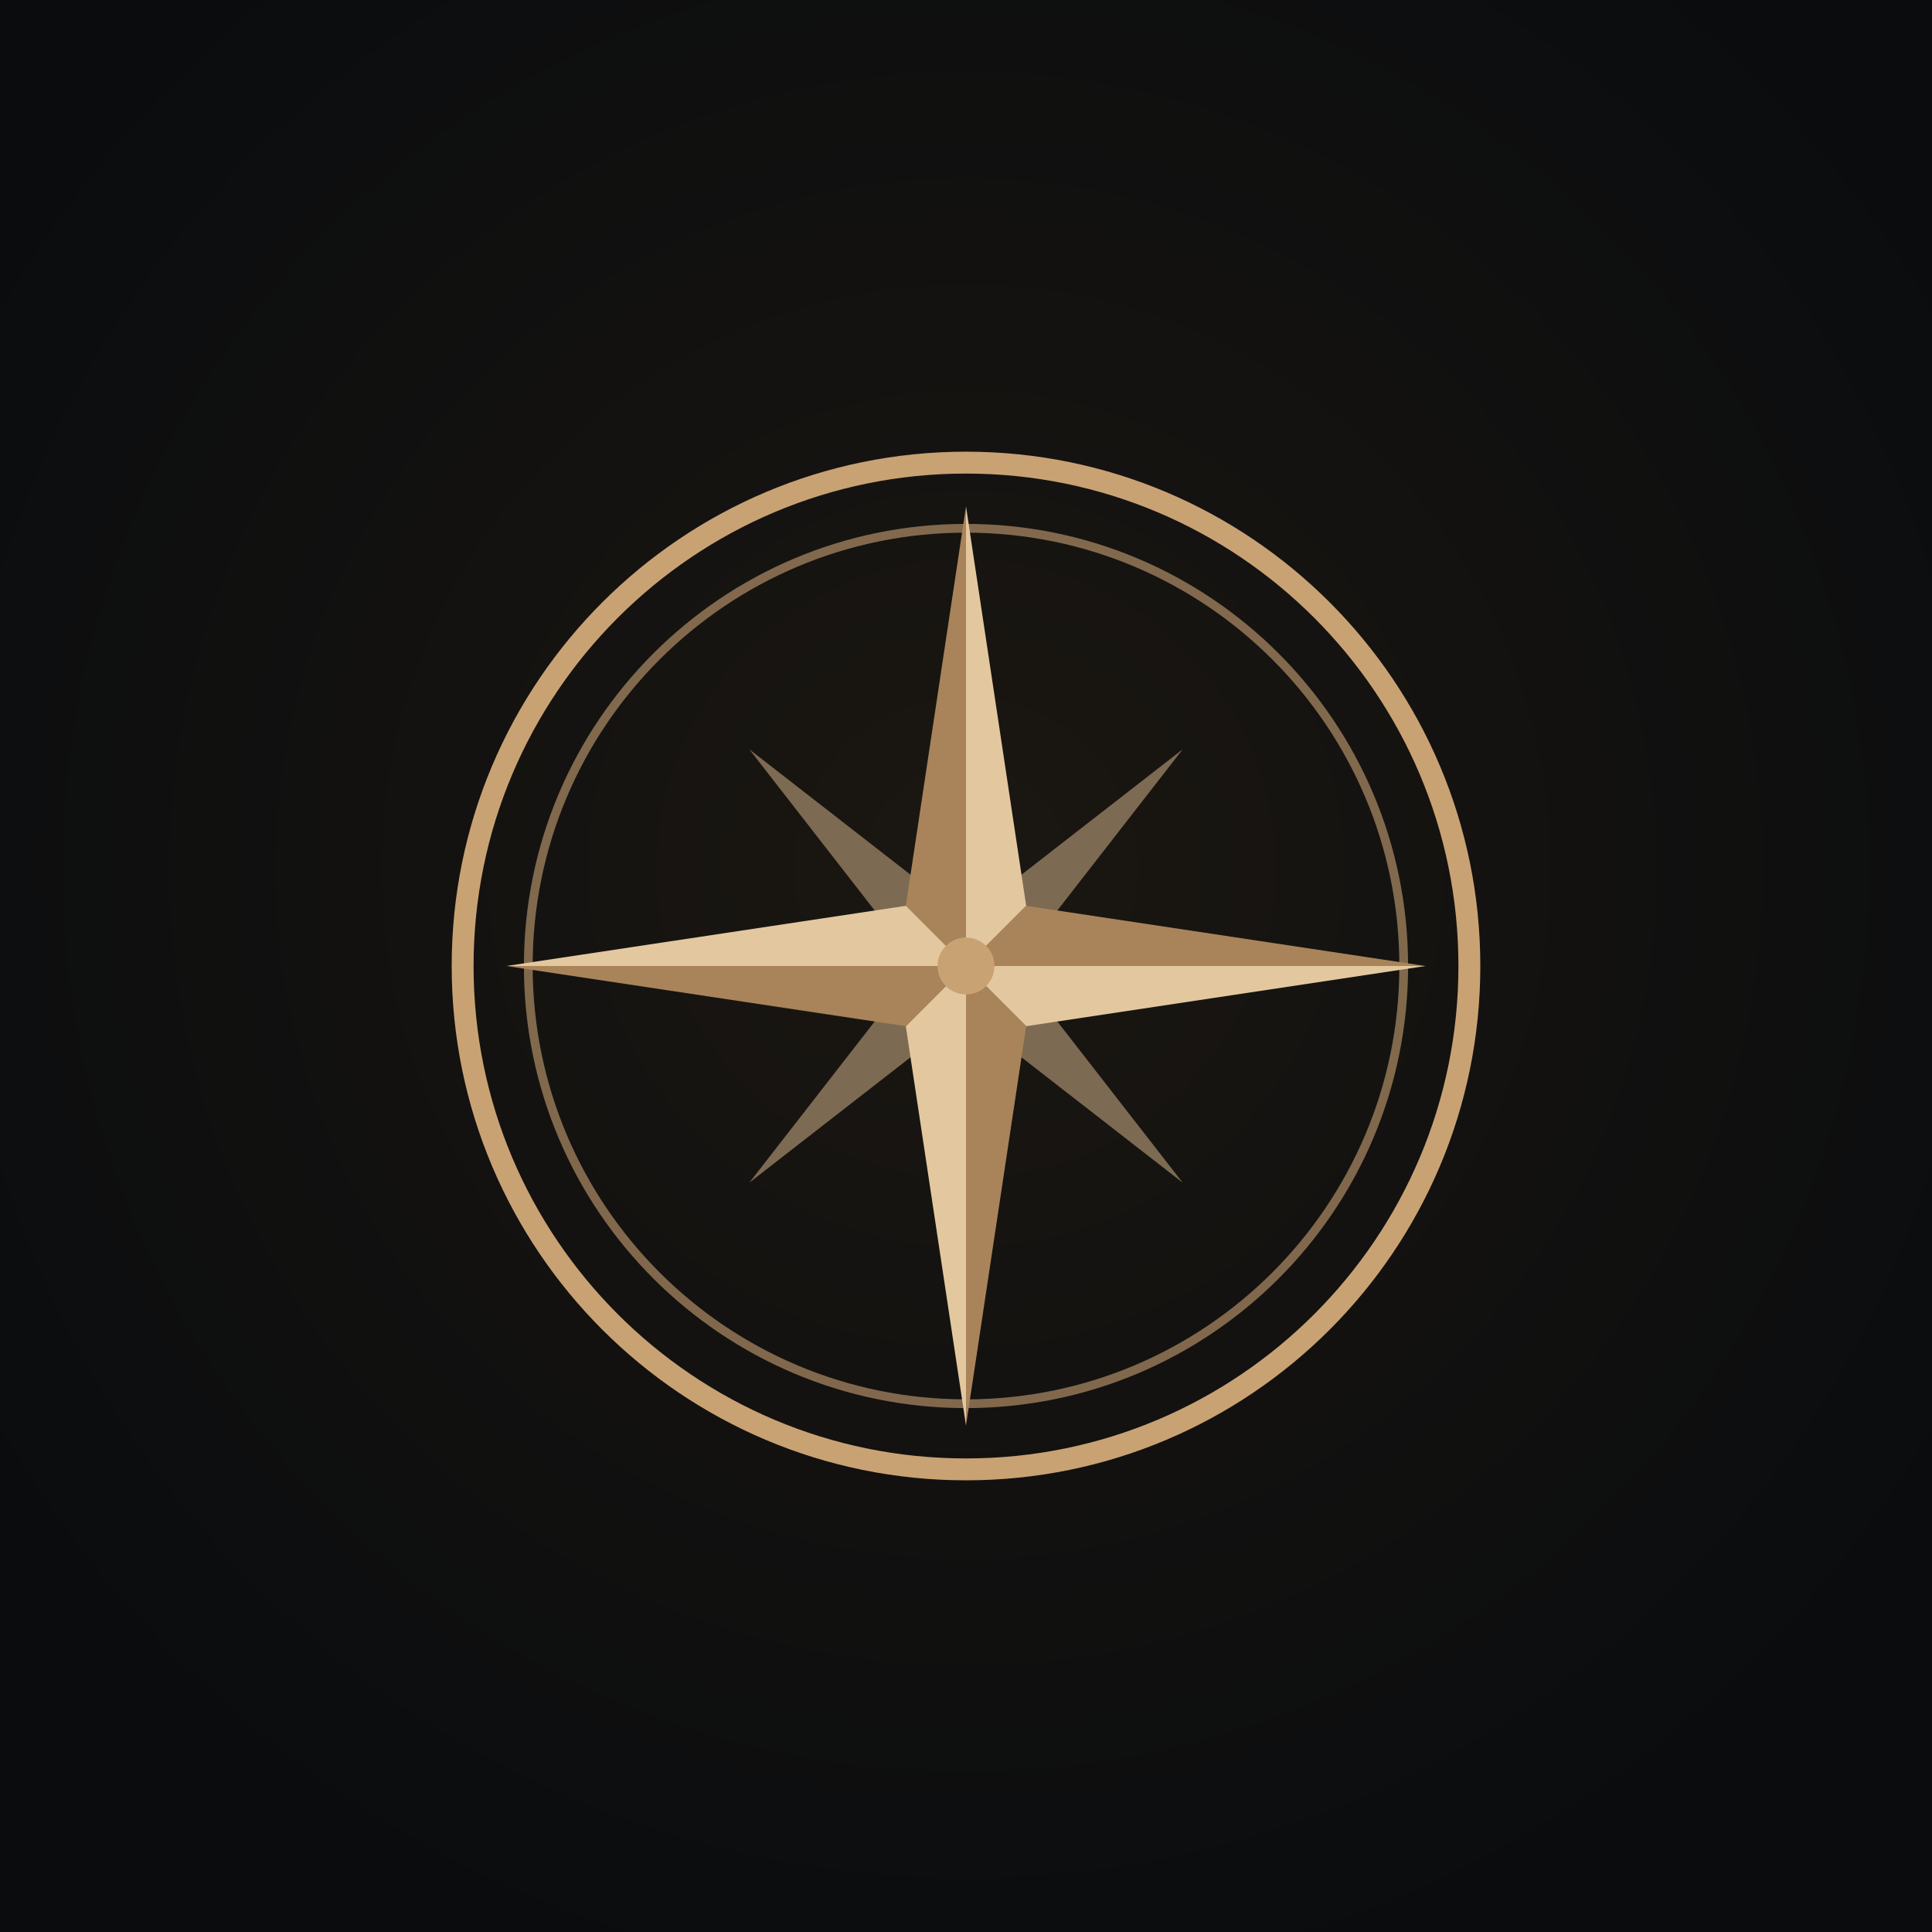
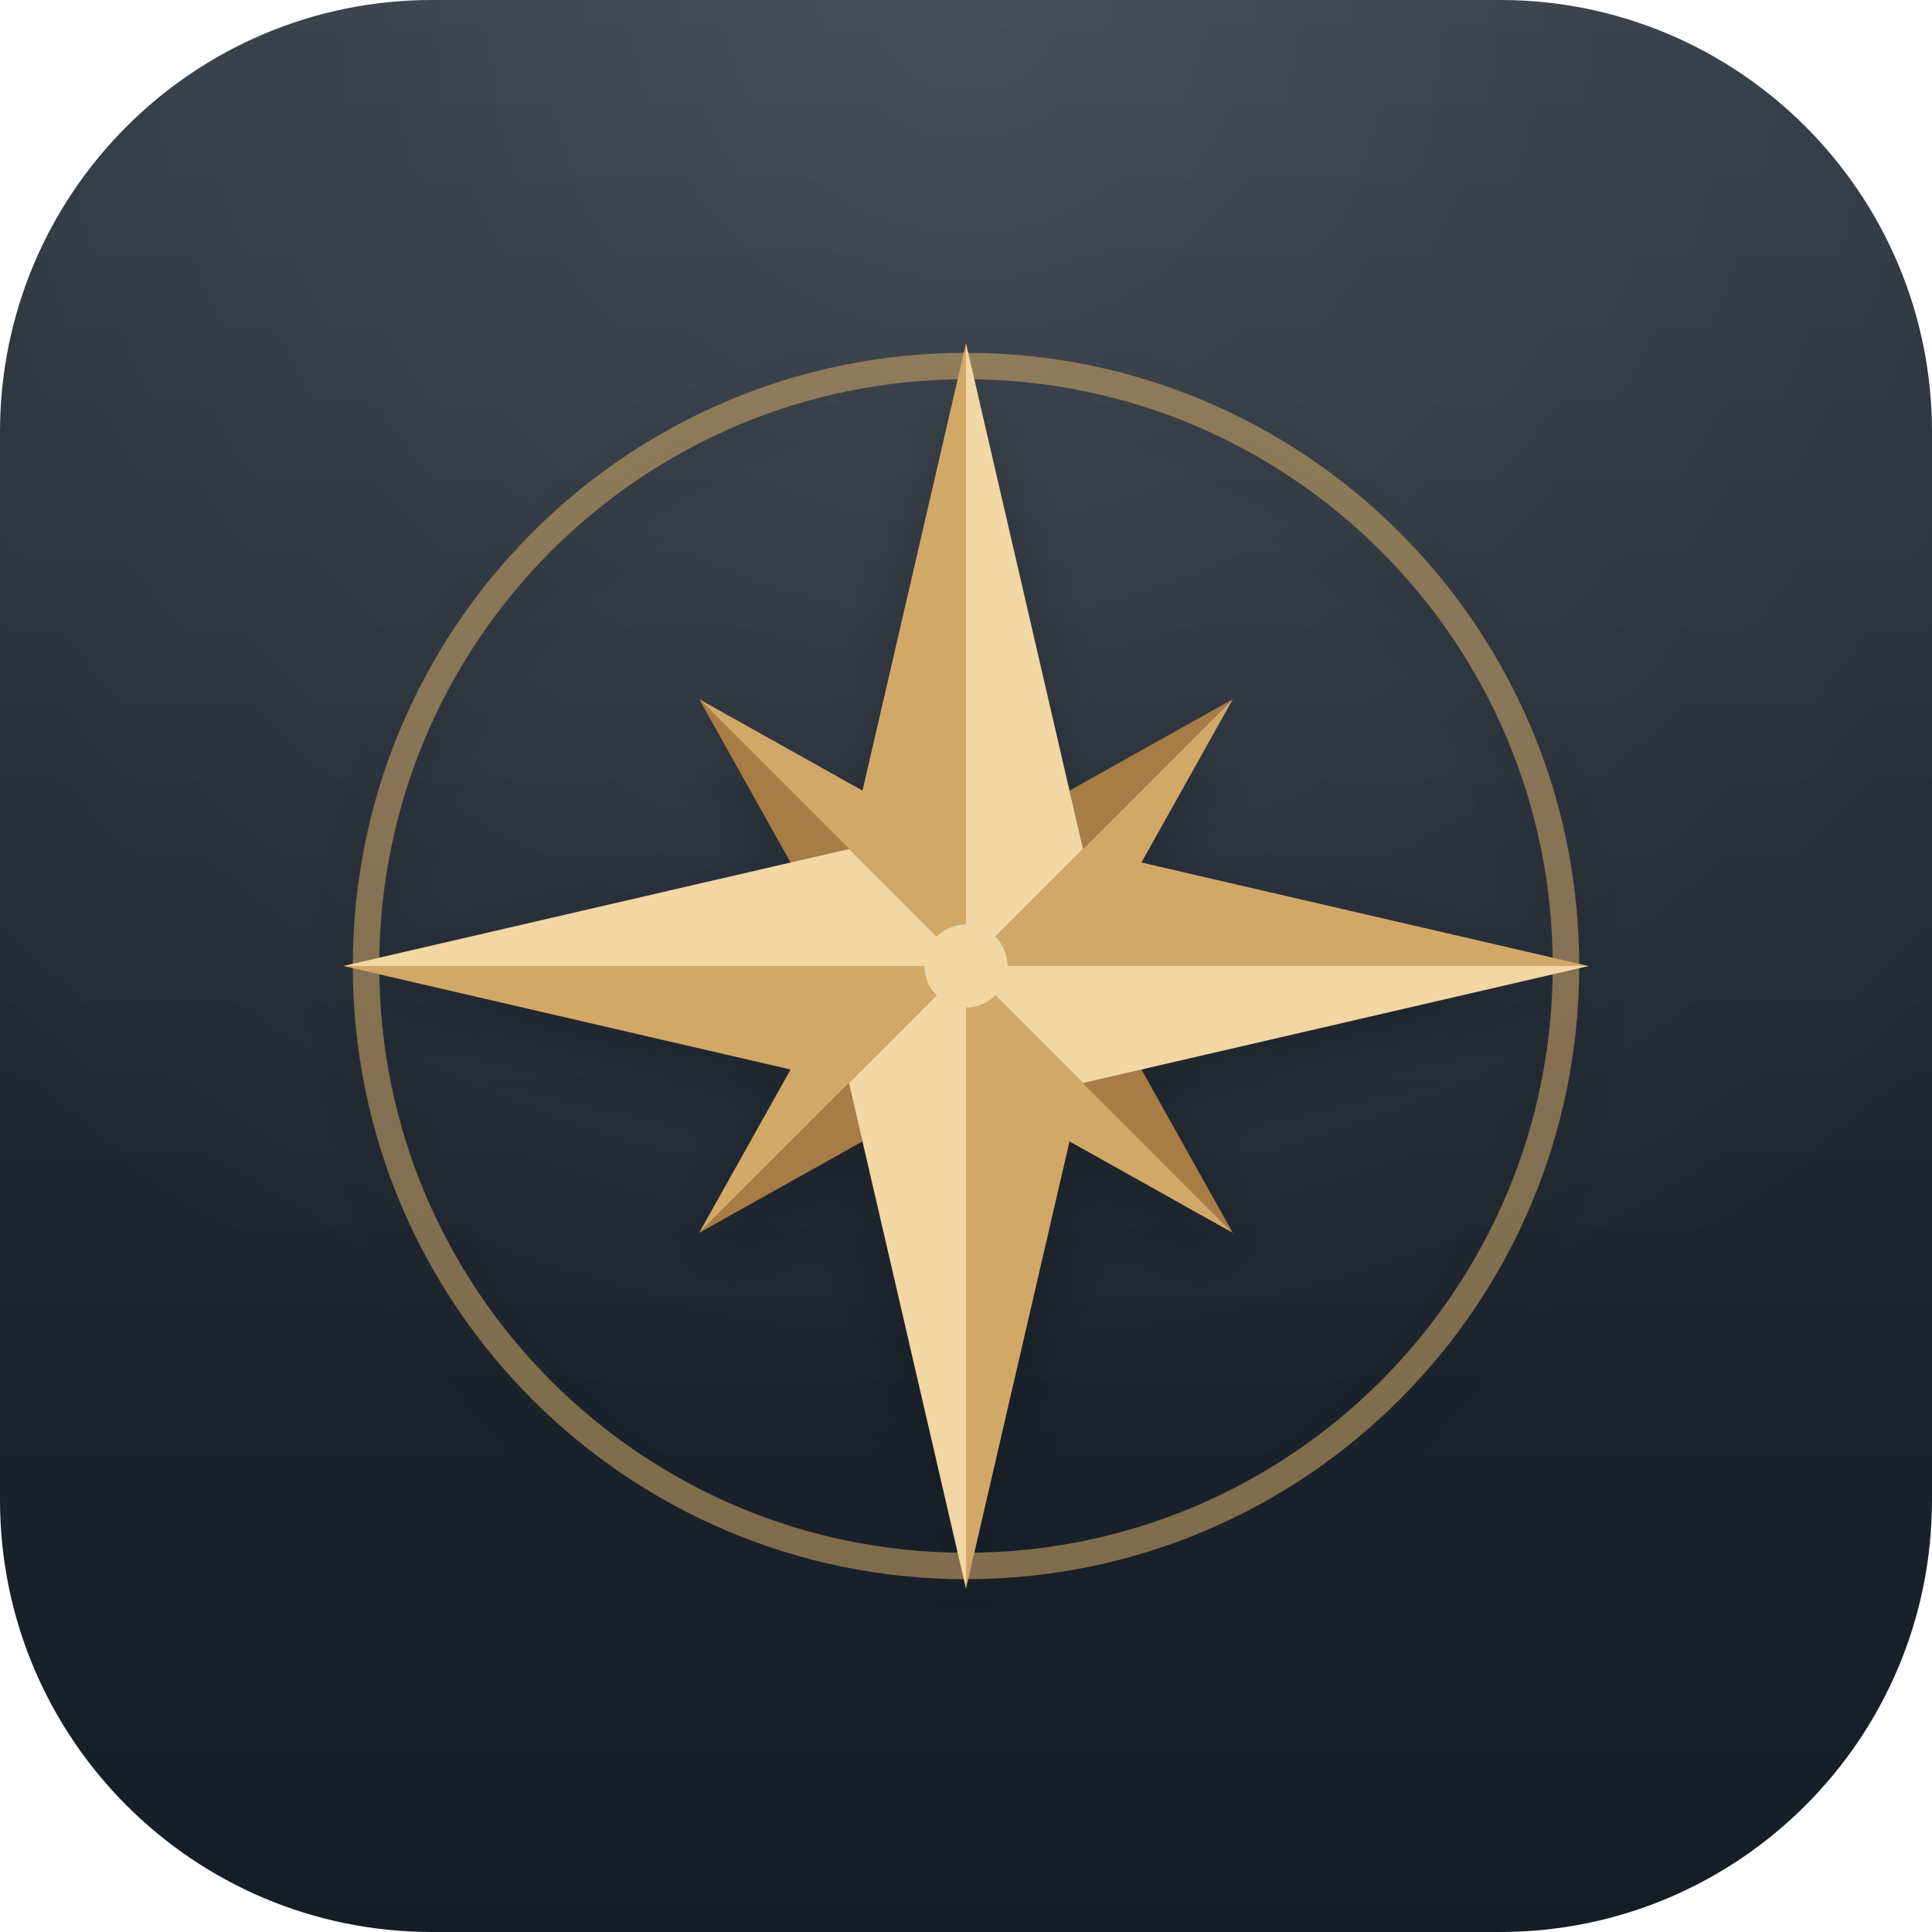
- <svg xmlns="http://www.w3.org/2000/svg" viewBox="0 0 512 512">
+ <svg xmlns="http://www.w3.org/2000/svg" viewBox="0 0 1024 1024">
  <defs>
-     <radialGradient id="g" cx="50%" cy="45%" r="60%">
-       <stop offset="0" stop-color="#1b1712" />
-       <stop offset="1" stop-color="#0a0c0e" />
+     <linearGradient id="proairetos-tile" x1="0" y1="0" x2="0" y2="1">
+       <stop offset="0" stop-color="#2f3640" />
+       <stop offset="1" stop-color="#151c25" />
+     </linearGradient>
+     <radialGradient id="proairetos-light" cx="50%" cy="0%" r="75%">
+       <stop offset="0" stop-color="#ffffff" stop-opacity="0.12" />
+       <stop offset="1" stop-color="#ffffff" stop-opacity="0" />
    </radialGradient>
+     <filter id="proairetos-lift" x="-20%" y="-20%" width="140%" height="150%">
+       <feDropShadow dx="0" dy="14" stdDeviation="18" flood-color="#000000" flood-opacity="0.22" />
+     </filter>
  </defs>
-   <rect width="512" height="512" fill="url(#g)" />
-   <g transform="translate(111.0 111.0) scale(2.9)">
-     <circle cx="50" cy="50" r="46" fill="none" stroke="#c9a274" stroke-width="2" />
-     <circle cx="50" cy="50" r="40" fill="none" stroke="#c9a274" stroke-width="0.8" opacity="0.6" />
-     <path transform="rotate(45 50 50)" d="M50 22 L53.5 50 L46.5 50 Z" fill="#7d6a52" />
-     <path transform="rotate(135 50 50)" d="M50 22 L53.5 50 L46.5 50 Z" fill="#7d6a52" />
-     <path transform="rotate(225 50 50)" d="M50 22 L53.5 50 L46.5 50 Z" fill="#7d6a52" />
-     <path transform="rotate(315 50 50)" d="M50 22 L53.5 50 L46.5 50 Z" fill="#7d6a52" />
-     <g transform="rotate(0 50 50)">
-       <path d="M50 8 L50 50 L44.5 44.5 Z" fill="#a9845a" />
-       <path d="M50 8 L55.5 44.5 L50 50 Z" fill="#e3c89f" />
+   <rect width="1024" height="1024" rx="229" fill="url(#proairetos-tile)" />
+   <rect width="1024" height="1024" rx="229" fill="url(#proairetos-light)" />
+   <g filter="url(#proairetos-lift)">
+     <g transform="translate(512 512) scale(1) translate(-512 -512)">
+       <circle cx="512" cy="512" r="318" fill="none" stroke="#d2a868" stroke-width="14" opacity=".55" />
+       <g transform="rotate(45 512 512)">
+         <path d="M512 312 L512 512 L468 468Z" fill="#a77c45" />
+         <path d="M512 312 L556 468 L512 512Z" fill="#d2a868" />
+       </g>
+       <g transform="rotate(135 512 512)">
+         <path d="M512 312 L512 512 L468 468Z" fill="#a77c45" />
+         <path d="M512 312 L556 468 L512 512Z" fill="#d2a868" />
+       </g>
+       <g transform="rotate(225 512 512)">
+         <path d="M512 312 L512 512 L468 468Z" fill="#a77c45" />
+         <path d="M512 312 L556 468 L512 512Z" fill="#d2a868" />
+       </g>
+       <g transform="rotate(315 512 512)">
+         <path d="M512 312 L512 512 L468 468Z" fill="#a77c45" />
+         <path d="M512 312 L556 468 L512 512Z" fill="#d2a868" />
+       </g>
+       <g transform="rotate(0 512 512)">
+         <path d="M512 182 L512 512 L450 450Z" fill="#d2a868" />
+         <path d="M512 182 L574 450 L512 512Z" fill="#f2d7a5" />
+       </g>
+       <g transform="rotate(90 512 512)">
+         <path d="M512 182 L512 512 L450 450Z" fill="#d2a868" />
+         <path d="M512 182 L574 450 L512 512Z" fill="#f2d7a5" />
+       </g>
+       <g transform="rotate(180 512 512)">
+         <path d="M512 182 L512 512 L450 450Z" fill="#d2a868" />
+         <path d="M512 182 L574 450 L512 512Z" fill="#f2d7a5" />
+       </g>
+       <g transform="rotate(270 512 512)">
+         <path d="M512 182 L512 512 L450 450Z" fill="#d2a868" />
+         <path d="M512 182 L574 450 L512 512Z" fill="#f2d7a5" />
+       </g>
+       <circle cx="512" cy="512" r="22" fill="#f2d7a5" />
    </g>
-     <g transform="rotate(90 50 50)">
-       <path d="M50 8 L50 50 L44.5 44.5 Z" fill="#a9845a" />
-       <path d="M50 8 L55.5 44.5 L50 50 Z" fill="#e3c89f" />
-     </g>
-     <g transform="rotate(180 50 50)">
-       <path d="M50 8 L50 50 L44.5 44.5 Z" fill="#a9845a" />
-       <path d="M50 8 L55.5 44.5 L50 50 Z" fill="#e3c89f" />
-     </g>
-     <g transform="rotate(270 50 50)">
-       <path d="M50 8 L50 50 L44.5 44.5 Z" fill="#a9845a" />
-       <path d="M50 8 L55.5 44.5 L50 50 Z" fill="#e3c89f" />
-     </g>
-     <circle cx="50" cy="50" r="2.6" fill="#c9a274" />
  </g>
</svg>
